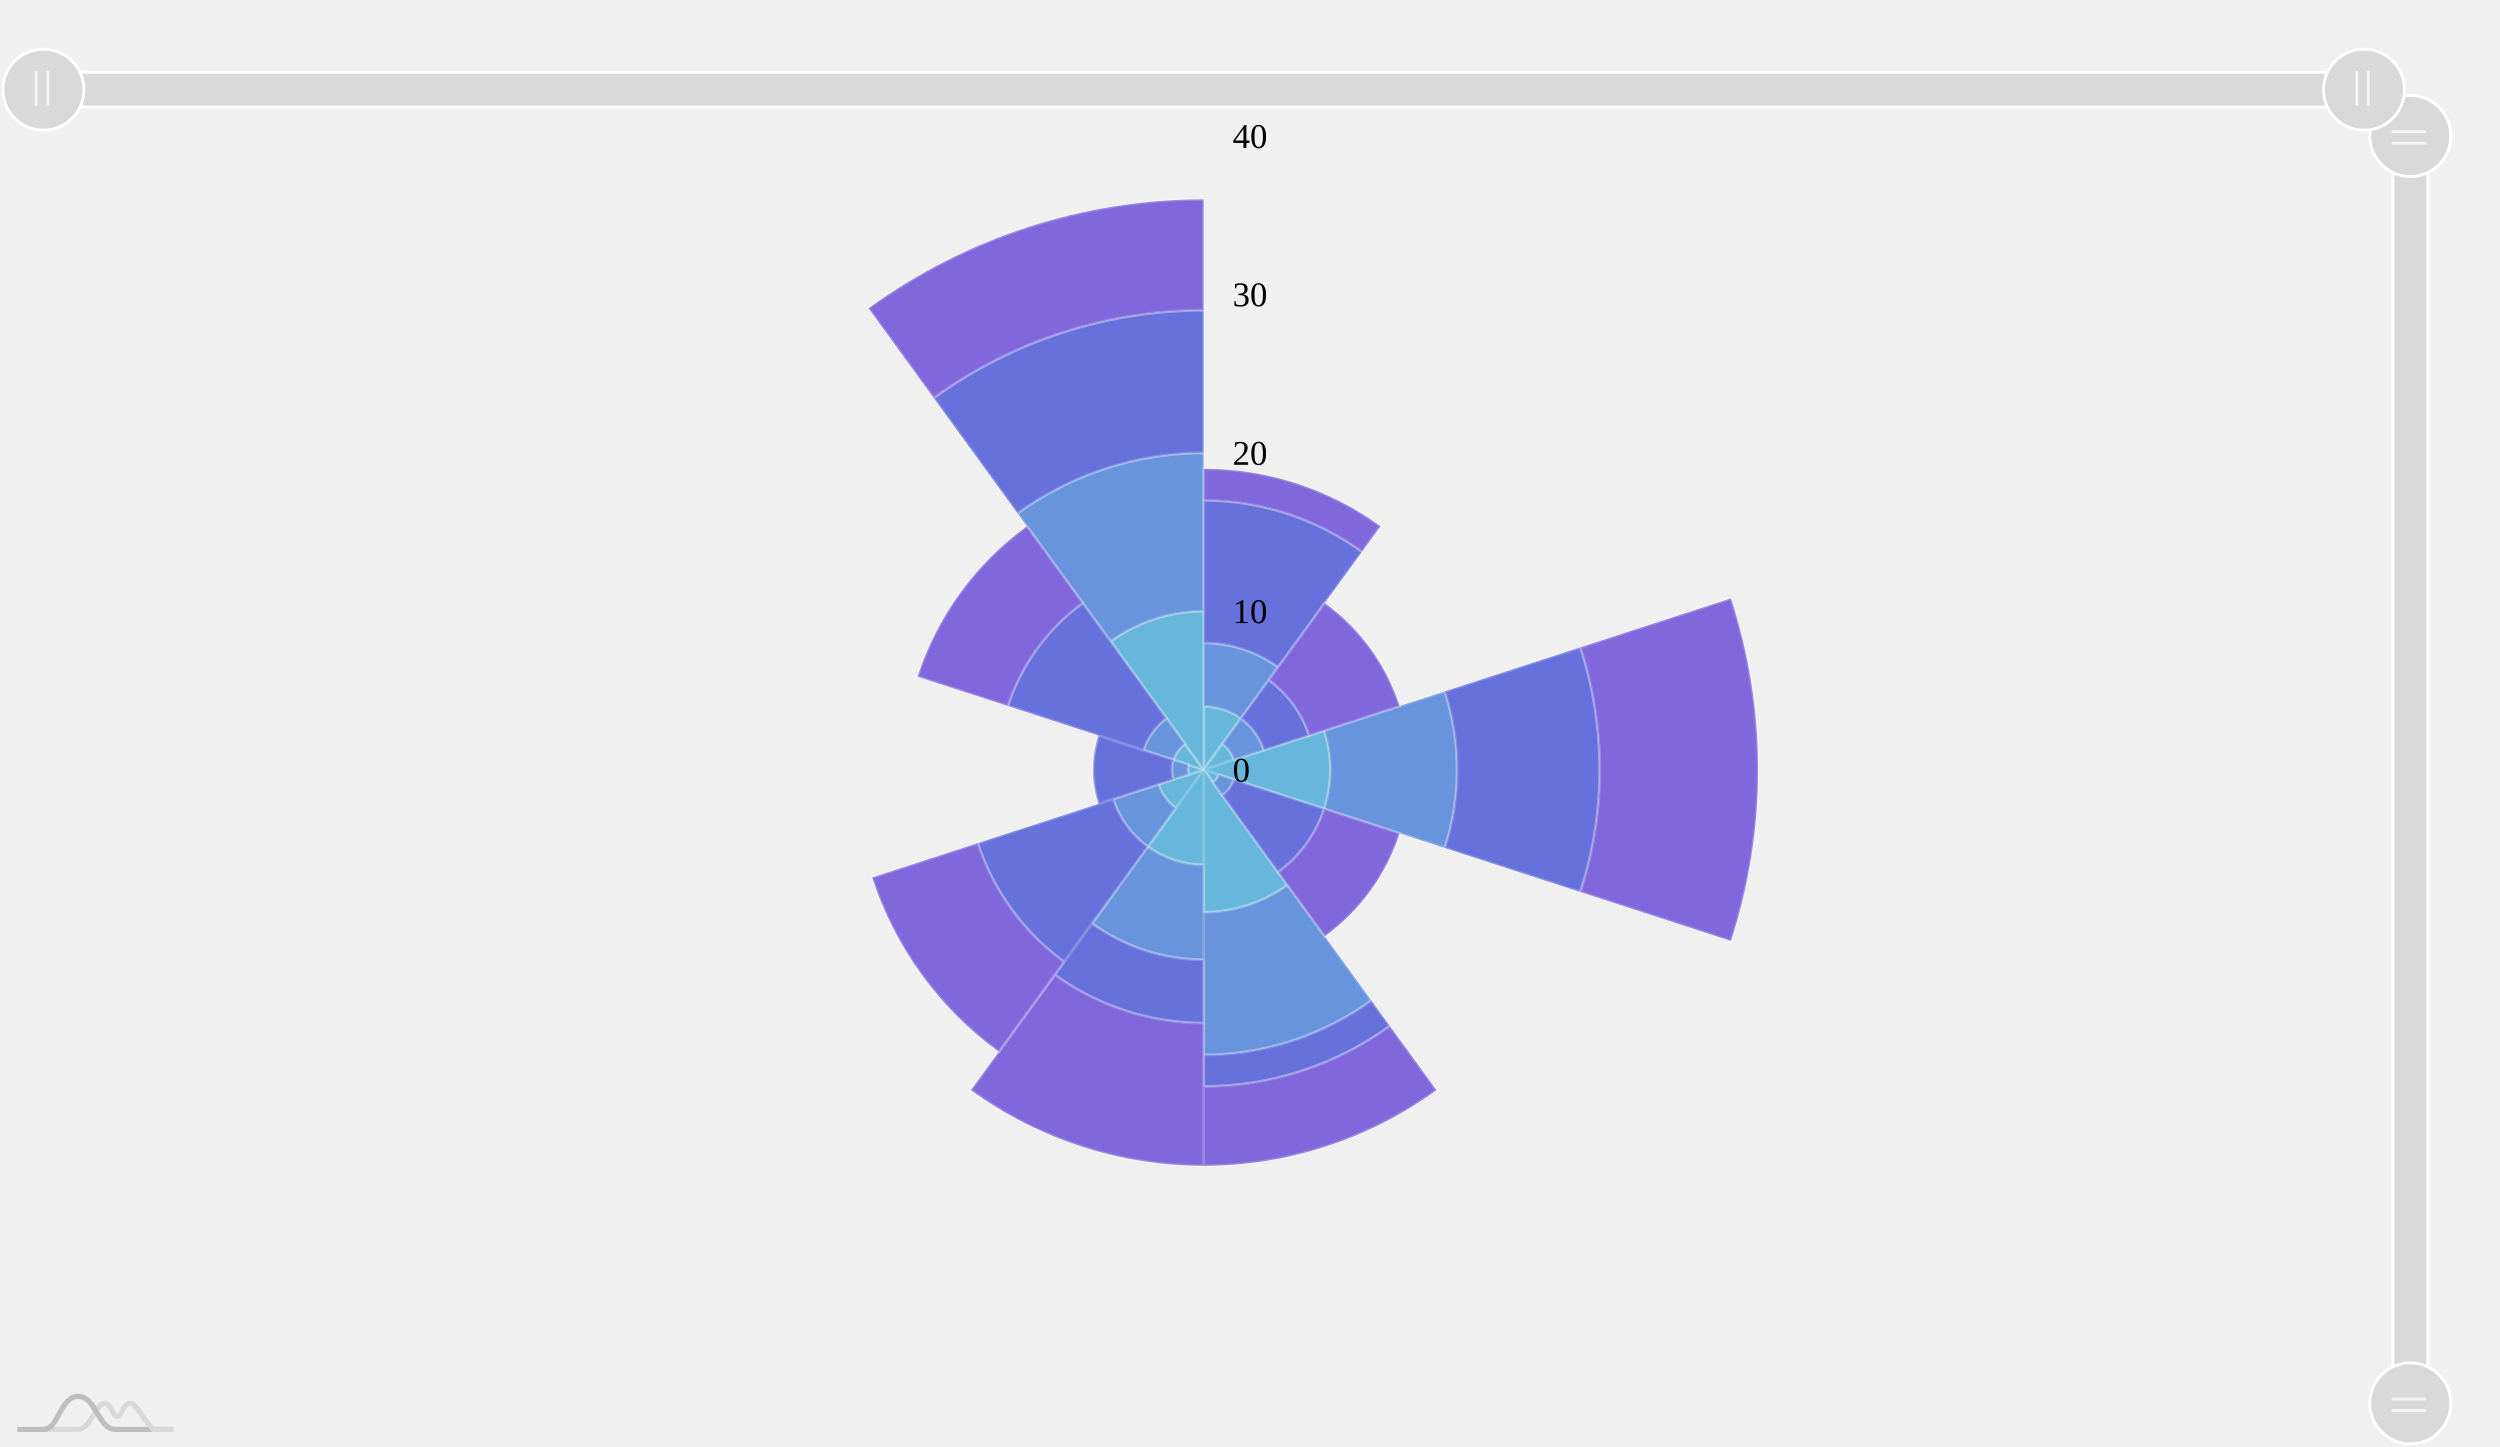
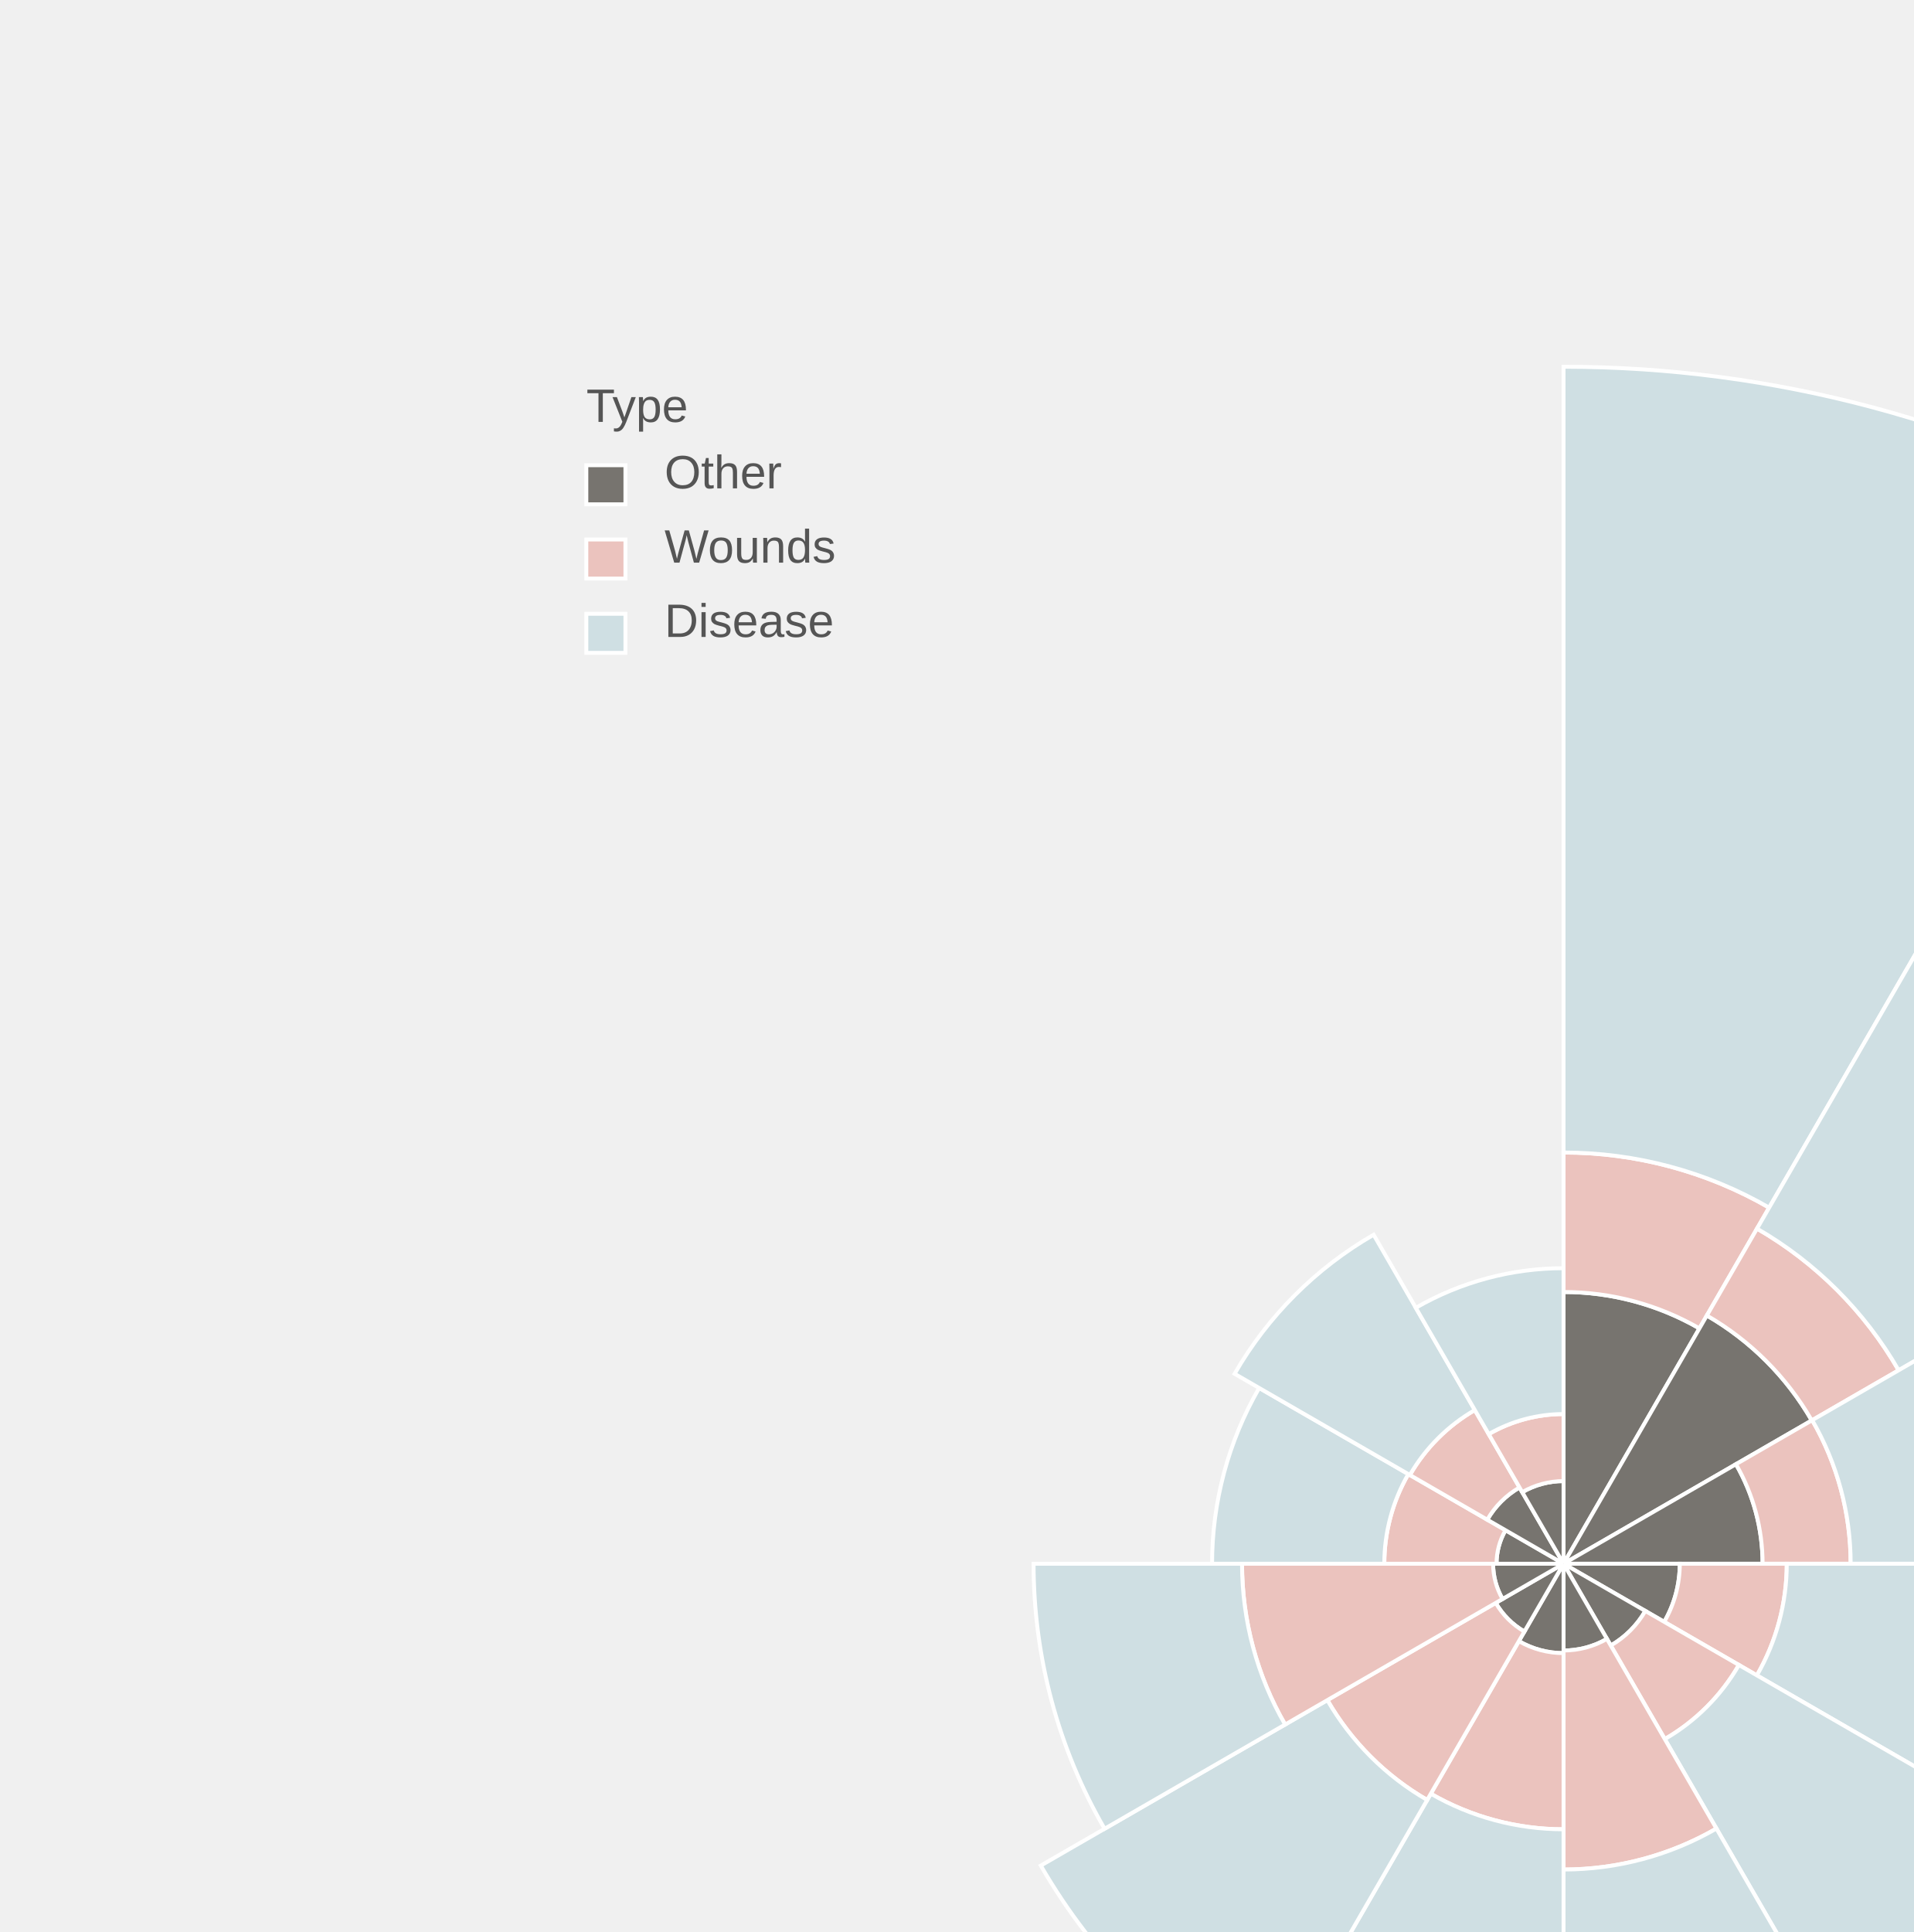
- <svg xmlns="http://www.w3.org/2000/svg" style="width:100%;height:100%;overflow:visible">
-   <defs>
-     <clipPath id="a">
-       <path d="M0 0h864v500H0z" />
-     </clipPath>
-     <clipPath id="b">
-       <path d="M0-219a219 219 0 0 1 0 438 219 219 0 0 1 0-438" />
-     </clipPath>
-     <clipPath id="c">
-       <path d="M0-219a219 219 0 0 1 0 438 219 219 0 0 1 0-438" />
-     </clipPath>
-     <clipPath id="d">
-       <path d="M0-219a219 219 0 0 1 0 438 219 219 0 0 1 0-438" />
-     </clipPath>
-     <clipPath id="e">
-       <path d="M0-219a219 219 0 0 1 0 438 219 219 0 0 1 0-438" />
-     </clipPath>
-     <clipPath id="f">
-       <path d="M0-219a219 219 0 0 1 0 438 219 219 0 0 1 0-438" />
-     </clipPath>
-     <filter id="g" width="200%" height="200%" x="-50%" y="-50%" filterUnits="objectBoundingBox">
-       <feGaussianBlur in="SourceGraphic" result="blurOut" stdDeviation="1.5" />
-       <feOffset dx="1" dy="1" result="offsetBlur" />
-       <feFlood flood-color="#000" flood-opacity=".5" />
-       <feComposite in2="offsetBlur" operator="in" />
-       <feMerge>
-         <feMergeNode />
-         <feMergeNode in="SourceGraphic" />
-       </feMerge>
-     </filter>
-     <filter id="h" width="120%" height="120%" x="-10%" y="-10%" filterUnits="objectBoundingBox">
-       <feColorMatrix type="saturate" values="0" />
-     </filter>
-     <filter id="j" width="200%" height="200%" x="-50%" y="-50%" filterUnits="objectBoundingBox">
-       <feGaussianBlur in="SourceGraphic" result="blurOut" stdDeviation="1.5" />
-       <feOffset dx="1" dy="1" result="offsetBlur" />
-       <feFlood flood-color="#000" flood-opacity=".5" />
-       <feComposite in2="offsetBlur" operator="in" />
-       <feMerge>
-         <feMergeNode />
-         <feMergeNode in="SourceGraphic" />
-       </feMerge>
-     </filter>
-     <filter id="k" width="200%" height="200%" x="-50%" y="-50%" filterUnits="objectBoundingBox">
-       <feGaussianBlur in="SourceGraphic" result="blurOut" stdDeviation="1.5" />
-       <feOffset dx="1" dy="1" result="offsetBlur" />
-       <feFlood flood-color="#000" flood-opacity=".5" />
-       <feComposite in2="offsetBlur" operator="in" />
-       <feMerge>
-         <feMergeNode />
-         <feMergeNode in="SourceGraphic" />
-       </feMerge>
-       <feGaussianBlur in="SourceGraphic" result="blurOut" stdDeviation="1.5" />
-       <feOffset dx="1" dy="1" result="offsetBlur" />
-       <feFlood flood-color="#000" flood-opacity=".5" />
-       <feComposite in2="offsetBlur" operator="in" />
-       <feMerge>
-         <feMergeNode />
-         <feMergeNode in="SourceGraphic" />
-       </feMerge>
-     </filter>
-     <filter id="l" width="200%" height="200%" x="-50%" y="-50%" filterUnits="objectBoundingBox">
-       <feGaussianBlur in="SourceGraphic" result="blurOut" stdDeviation="1.5" />
-       <feOffset dx="1" dy="1" result="offsetBlur" />
-       <feFlood flood-color="#000" flood-opacity=".5" />
-       <feComposite in2="offsetBlur" operator="in" />
-       <feMerge>
-         <feMergeNode />
-         <feMergeNode in="SourceGraphic" />
-       </feMerge>
-       <feGaussianBlur in="SourceGraphic" result="blurOut" stdDeviation="1.5" />
-       <feOffset dx="1" dy="1" result="offsetBlur" />
-       <feFlood flood-color="#000" flood-opacity=".5" />
-       <feComposite in2="offsetBlur" operator="in" />
-       <feMerge>
-         <feMergeNode />
-         <feMergeNode in="SourceGraphic" />
-       </feMerge>
-     </filter>
-     <filter id="m" width="200%" height="200%" x="-50%" y="-50%" filterUnits="objectBoundingBox">
-       <feGaussianBlur in="SourceGraphic" result="blurOut" stdDeviation="1.5" />
-       <feOffset dx="1" dy="1" result="offsetBlur" />
-       <feFlood flood-color="#000" flood-opacity=".5" />
-       <feComposite in2="offsetBlur" operator="in" />
-       <feMerge>
-         <feMergeNode />
-         <feMergeNode in="SourceGraphic" />
-       </feMerge>
-       <feGaussianBlur in="SourceGraphic" result="blurOut" stdDeviation="1.5" />
-       <feOffset dx="1" dy="1" result="offsetBlur" />
-       <feFlood flood-color="#000" flood-opacity=".5" />
-       <feComposite in2="offsetBlur" operator="in" />
-       <feMerge>
-         <feMergeNode />
-         <feMergeNode in="SourceGraphic" />
-       </feMerge>
-     </filter>
-     <linearGradient id="i" x1="1%" x2="99%" y1="59%" y2="41%">
-       <stop offset="0" stop-color="#474758" />
-       <stop offset=".75" stop-color="#474758" />
-       <stop offset=".755" stop-color="#3cabff" />
-     </linearGradient>
-   </defs>
-   <path fill="none" fill-opacity="0" d="M0 0h864v500H0z" />
-   <g aria-label="Chart" clip-path="url(&quot;#a&quot;)">
-     <g style="touch-action:none;user-select:none;-webkit-user-drag:none">
-       <path fill="none" fill-opacity="0" d="M15 47h802v438H15z" />
-       <g stroke="#fff" stroke-opacity="0">
-         <g aria-label="Series 1">
-           <g clip-path="url(&quot;#b&quot;)" transform="translate(416 266)">
-             <g fill="#67b7dc" stroke-opacity=".2">
-               <path d="M0 0v-21.9a21.9 21.9 0 0 1 12.873 4.183L0 0" />
-               <path d="m0 0 6.466-8.9a11 11 0 0 1 3.996 5.5L0 0M0 0l41.656-13.535a43.8 43.8 0 0 1 0 27.07L0 0M0 0l5.23 1.7a5.5 5.5 0 0 1-1.997 2.75L0 0" />
-               <path d="m0 0 28.978 39.885A49.3 49.3 0 0 1 0 49.3V0M0 0v32.9a32.9 32.9 0 0 1-19.338-6.283L0 0M0 0l-9.64 13.268a16.4 16.4 0 0 1-5.957-8.2L0 0" />
-               <path d="m0 0-5.23 1.7a5.5 5.5 0 0 1 0-3.4L0 0" />
-               <path d="m0 0-10.462-3.4a11 11 0 0 1 3.996-5.5L0 0" />
-               <path d="m0 0-32.21-44.334A54.8 54.8 0 0 1 0-54.8V0" />
-             </g>
-           </g>
-         </g>
-         <g aria-label="Series 2">
-           <g clip-path="url(&quot;#c&quot;)" transform="translate(416 266)">
-             <g fill="#6794dc" stroke-opacity=".2">
-               <path d="M0-21.9v-21.9a43.8 43.8 0 0 1 25.745 8.365L12.872-17.717A21.9 21.9 0 0 0 0-21.9M6.466-8.9l6.407-8.818a21.9 21.9 0 0 1 7.955 10.95L10.462-3.399a11 11 0 0 0-3.996-5.5M41.656-13.535 83.313-27.07a87.6 87.6 0 0 1 0 54.14L41.656 13.535a43.8 43.8 0 0 0 0-27.07M5.23 1.7l5.232 1.7a11 11 0 0 1-3.996 5.5L3.233 4.45A5.5 5.5 0 0 0 5.23 1.7M28.978 39.885l28.978 39.884A98.6 98.6 0 0 1 0 98.6V49.3a49.3 49.3 0 0 0 28.978-9.415M0 32.9v32.8a65.7 65.7 0 0 1-38.617-12.548l19.279-26.535A32.9 32.9 0 0 0 0 32.9" />
-               <path d="m-9.64 13.268-9.698 13.349a32.9 32.9 0 0 1-11.952-16.45l15.693-5.1a16.4 16.4 0 0 0 5.957 8.2M-5.23 1.7l-5.232 1.7a11 11 0 0 1 0-6.8l5.231 1.7a5.5 5.5 0 0 0 0 3.4" />
-               <path d="m-10.462-3.4-10.366-3.368a21.9 21.9 0 0 1 7.955-10.95l6.407 8.819a11 11 0 0 0-3.996 5.5M-32.21-44.334l-32.152-44.253A109.5 109.5 0 0 1 0-109.5v54.7a54.8 54.8 0 0 0-32.21 10.466" />
-             </g>
-           </g>
-         </g>
-         <g aria-label="Series 3">
-           <g clip-path="url(&quot;#d&quot;)" transform="translate(416 266)">
-             <g fill="#6771dc" stroke-opacity=".2">
-               <path d="M0-43.8v-49.3a93.1 93.1 0 0 1 54.723 17.78L25.745-35.434A43.8 43.8 0 0 0 0-43.8M12.873-17.718l9.64-13.267a38.3 38.3 0 0 1 13.912 19.15L20.828-6.767a21.9 21.9 0 0 0-7.955-10.95M83.313-27.07 130.2-42.304a136.9 136.9 0 0 1 0 84.609L83.313 27.07a87.6 87.6 0 0 0 0-54.14M10.462 3.4l31.194 10.135a43.8 43.8 0 0 1-15.911 21.9L6.465 8.899a11 11 0 0 0 3.997-5.5M57.956 79.77l6.406 8.817A109.5 109.5 0 0 1 0 109.5V98.6a98.6 98.6 0 0 0 57.956-18.83M0 65.7v21.9a87.6 87.6 0 0 1-51.49-16.73l12.873-17.718A65.7 65.7 0 0 0 0 65.7M-19.338 26.617l-28.92 39.803a82.1 82.1 0 0 1-29.824-41.05l46.792-15.203a32.9 32.9 0 0 0 11.952 16.45M-10.462 3.4l-25.963 8.435a38.3 38.3 0 0 1 0-23.67L-10.462-3.4a11 11 0 0 0 0 6.798M-20.828-6.768l-46.887-15.234a71.2 71.2 0 0 1 25.865-35.6l28.977 39.884a21.9 21.9 0 0 0-7.955 10.95M-64.362-88.587l-28.978-39.885A158.8 158.8 0 0 1 0-158.8v49.3a109.5 109.5 0 0 0-64.362 20.913" />
-             </g>
-           </g>
-         </g>
-         <g aria-label="Series 4">
-           <g clip-path="url(&quot;#e&quot;)" transform="translate(416 266)">
-             <g fill="#8067dc" stroke-opacity=".2">
-               <path d="M0-93.1V-104a104 104 0 0 1 61.13 19.862l-6.407 8.819A93.1 93.1 0 0 0 0-93.1M22.512-30.985 41.85-57.602a71.2 71.2 0 0 1 25.865 35.6l-31.29 10.167a38.3 38.3 0 0 0-13.913-19.15M130.2-42.304l52.022-16.904a191.6 191.6 0 0 1 0 118.416L130.2 42.304a136.9 136.9 0 0 0 0-84.609M41.656 13.535l26.06 8.467a71.2 71.2 0 0 1-25.866 35.6L25.745 35.435a43.8 43.8 0 0 0 15.911-21.9M64.362 88.587l16.106 22.167A136.9 136.9 0 0 1 0 136.9v-27.4a109.5 109.5 0 0 0 64.362-20.913M0 87.6v49.3a136.9 136.9 0 0 1-80.468-26.146L-51.49 70.87A87.6 87.6 0 0 0 0 87.6" />
-               <path d="m-48.257 66.42-22.571 31.067a120.5 120.5 0 0 1-43.774-60.25l36.52-11.867a82.1 82.1 0 0 0 29.825 41.05M-36.425 11.835a38.3 38.3 0 0 1 0-23.67 38.3 38.3 0 0 0 0 23.67M-67.715-22.002-98.91-32.138a104 104 0 0 1 37.78-52l19.28 26.536a71.2 71.2 0 0 0-25.865 35.6M-93.34-128.472l-22.513-30.985A197.1 197.1 0 0 1 0-197.1v38.3a158.8 158.8 0 0 0-93.34 30.328" />
-             </g>
-           </g>
-         </g>
+ <svg id="svgElement" style="display: block; background: rgb(255, 250, 252);">
+   <g id="scene0">
+     <g id="collection0" class="collection0">
+       <g id="collection1" class="collection1">
+         <path id="pie12" class="pie0" d="M 400, 400 L 434.756, 339.8 A 69.512 69.512 30 0 0 400 330.488 L 400, 400 A 0 0 30 0 1 400 400" style="fill: rgb(119, 116, 111); stroke: white; stroke-width: 1; opacity: 1; stroke-dasharray: none;" />
+         <g id="pie12-vertices" />
+         <path id="arc0" class="pie0" d="M 434.756, 339.8 L 452.594, 308.904 A 105.189 105.189 30 0 0 400 294.811 L 400, 330.488 A 69.512 69.512 30 0 1 434.756 339.8" style="fill: rgb(235, 195, 190); stroke: white; stroke-width: 1; opacity: 1; stroke-dasharray: none;" />
+         <g id="arc0-vertices" />
+         <path id="arc1" class="pie0" d="M 452.594, 308.904 L 553.094, 134.833 A 306.189 306.189 30 0 0 400 93.811 L 400, 294.811 A 105.189 105.189 30 0 1 452.594 308.904" style="fill: rgb(207, 223, 227); stroke: white; stroke-width: 1; opacity: 1; stroke-dasharray: none;" />
+         <g id="arc1-vertices" />
      </g>
-       <g aria-hidden="true">
-         <path fill="none" stroke="none" stroke-opacity="0" d="M0-219a219 219 0 0 1 0 438 219 219 0 0 1 0-438" style="pointer-events:none" transform="translate(415.5 265.5)" />
+       <g id="collection2" class="collection1">
+         <path id="pie13" class="pie0" d="M 400, 400 L 463.496, 363.341 A 73.319 73.319 30 0 0 436.659 336.504 L 400, 400 A 0 0 30 0 1 400 400" style="fill: rgb(119, 116, 111); stroke: white; stroke-width: 1; opacity: 1; stroke-dasharray: none;" />
+         <g id="pie13-vertices" />
+         <path id="arc2" class="pie0" d="M 463.496, 363.341 L 485.724, 350.507 A 98.986 98.986 30 0 0 449.493 314.276 L 436.659, 336.504 A 73.319 73.319 30 0 1 463.496 363.341" style="fill: rgb(235, 195, 190); stroke: white; stroke-width: 1; opacity: 1; stroke-dasharray: none;" />
+         <g id="arc2-vertices" />
+         <path id="arc3" class="pie0" d="M 485.724, 350.507 L 638.364, 262.381 A 275.239 275.239 30 0 0 537.619 161.636 L 449.493, 314.276 A 98.986 98.986 30 0 1 485.724 350.507" style="fill: rgb(207, 223, 227); stroke: white; stroke-width: 1; opacity: 1; stroke-dasharray: none;" />
+         <g id="arc3-vertices" />
      </g>
-       <g aria-hidden="true">
-         <text y="18" dy="-4.86" style="user-select:none" transform="translate(426 257)">
-           <tspan>0</tspan>
-         </text>
-         <text y="18" dy="-4.86" style="user-select:none" transform="translate(426 202.2)">
-           <tspan>10</tspan>
-         </text>
-         <text y="18" dy="-4.86" style="user-select:none" transform="translate(426 147.5)">
-           <tspan>20</tspan>
-         </text>
-         <text y="18" dy="-4.86" style="user-select:none" transform="translate(426 92.7)">
-           <tspan>30</tspan>
-         </text>
-         <text y="18" dy="-4.86" style="user-select:none" transform="translate(426 38)">
-           <tspan>40</tspan>
-         </text>
-         <path fill="none" stroke="none" stroke-opacity="0" d="M0 0v-219" style="pointer-events:none" transform="translate(415.5 265.5)" />
+       <g id="collection3" class="collection1">
+         <path id="pie14" class="pie0" d="M 400, 400 L 450.918, 400 A 50.918 50.918 30 0 0 444.097 374.541 L 400, 400 A 0 0 30 0 1 400 400" style="fill: rgb(119, 116, 111); stroke: white; stroke-width: 1; opacity: 1; stroke-dasharray: none;" />
+         <g id="pie14-vertices" />
+         <path id="arc4" class="pie0" d="M 450.918, 400 L 473.45, 400 A 73.45 73.45 30 0 0 463.609 363.275 L 444.097, 374.541 A 50.918 50.918 30 0 1 450.918 400" style="fill: rgb(235, 195, 190); stroke: white; stroke-width: 1; opacity: 1; stroke-dasharray: none;" />
+         <g id="arc4-vertices" />
+         <path id="arc5" class="pie0" d="M 473.45, 400 L 606.576, 400 A 206.576 206.576 30 0 0 578.9 296.712 L 463.609, 363.275 A 73.45 73.45 30 0 1 473.45 400" style="fill: rgb(207, 223, 227); stroke: white; stroke-width: 1; opacity: 1; stroke-dasharray: none;" />
+         <g id="arc5-vertices" />
+       </g>
+       <g id="collection4" class="collection1">
+         <path id="pie15" class="pie0" d="M 400, 400 L 425.753, 414.868 A 29.737 29.737 30 0 0 429.737 400 L 400, 400 A 0 0 30 0 1 400 400" style="fill: rgb(119, 116, 111); stroke: white; stroke-width: 1; opacity: 1; stroke-dasharray: none;" />
+         <g id="pie15-vertices" />
+         <path id="arc6" class="pie0" d="M 425.753, 414.868 L 449.456, 428.553 A 57.107 57.107 30 0 0 457.107 400 L 429.737, 400 A 29.737 29.737 30 0 1 425.753 414.868" style="fill: rgb(235, 195, 190); stroke: white; stroke-width: 1; opacity: 1; stroke-dasharray: none;" />
+         <g id="arc6-vertices" />
+         <path id="arc7" class="pie0" d="M 449.456, 428.553 L 522.315, 470.618 A 141.237 141.237 30 0 0 541.237 400 L 457.107, 400 A 57.107 57.107 30 0 1 449.456 428.553" style="fill: rgb(207, 223, 227); stroke: white; stroke-width: 1; opacity: 1; stroke-dasharray: none;" />
+         <g id="arc7-vertices" />
+       </g>
+       <g id="collection5" class="collection1">
+         <path id="pie16" class="pie0" d="M 400, 400 L 412.076, 420.917 A 24.152 24.152 30 0 0 420.917 412.076 L 400, 400 A 0 0 30 0 1 400 400" style="fill: rgb(119, 116, 111); stroke: white; stroke-width: 1; opacity: 1; stroke-dasharray: none;" />
+         <g id="pie16-vertices" />
+         <path id="arc8" class="pie0" d="M 412.076, 420.917 L 425.898, 444.857 A 51.796 51.796 30 0 0 444.857 425.898 L 420.917, 412.076 A 24.152 24.152 30 0 1 412.076 420.917" style="fill: rgb(235, 195, 190); stroke: white; stroke-width: 1; opacity: 1; stroke-dasharray: none;" />
+         <g id="arc8-vertices" />
+         <path id="arc9" class="pie0" d="M 425.898, 444.857 L 469.292, 520.018 A 138.585 138.585 30 0 0 520.018 469.292 L 444.857, 425.898 A 51.796 51.796 30 0 1 425.898 444.857" style="fill: rgb(207, 223, 227); stroke: white; stroke-width: 1; opacity: 1; stroke-dasharray: none;" />
+         <g id="arc9-vertices" />
+       </g>
+       <g id="collection6" class="collection1">
+         <path id="pie17" class="pie0" d="M 400, 400 L 400, 422.192 A 22.192 22.192 30 0 0 411.096 419.219 L 400, 400 A 0 0 30 0 1 400 400" style="fill: rgb(119, 116, 111); stroke: white; stroke-width: 1; opacity: 1; stroke-dasharray: none;" />
+         <g id="pie17-vertices" />
+         <path id="arc10" class="pie0" d="M 400, 422.192 L 400, 478.219 A 78.219 78.219 30 0 0 439.109 467.739 L 411.096, 419.219 A 22.192 22.192 30 0 1 400 422.192" style="fill: rgb(235, 195, 190); stroke: white; stroke-width: 1; opacity: 1; stroke-dasharray: none;" />
+         <g id="arc10-vertices" />
+         <path id="arc11" class="pie0" d="M 400, 478.219 L 400, 587.01 A 187.01 187.01 30 0 0 493.505 561.955 L 439.109, 467.739 A 78.219 78.219 30 0 1 400 478.219" style="fill: rgb(207, 223, 227); stroke: white; stroke-width: 1; opacity: 1; stroke-dasharray: none;" />
+         <g id="arc11-vertices" />
+       </g>
+       <g id="collection7" class="collection1">
+         <path id="pie18" class="pie0" d="M 400, 400 L 388.567, 419.802 A 22.865 22.865 30 0 0 400 422.865 L 400, 400 A 0 0 30 0 1 400 400" style="fill: rgb(119, 116, 111); stroke: white; stroke-width: 1; opacity: 1; stroke-dasharray: none;" />
+         <g id="pie18-vertices" />
+         <path id="arc12" class="pie0" d="M 388.567, 419.802 L 366.037, 458.825 A 67.926 67.926 30 0 0 400 467.926 L 400, 422.865 A 22.865 22.865 30 0 1 388.567 419.802" style="fill: rgb(235, 195, 190); stroke: white; stroke-width: 1; opacity: 1; stroke-dasharray: none;" />
+         <g id="arc12-vertices" />
+         <path id="arc13" class="pie0" d="M 366.037, 458.825 L 328.341, 524.117 A 143.318 143.318 30 0 0 400 543.318 L 400, 467.926 A 67.926 67.926 30 0 1 366.037 458.825" style="fill: rgb(207, 223, 227); stroke: white; stroke-width: 1; opacity: 1; stroke-dasharray: none;" />
+         <g id="arc13-vertices" />
+       </g>
+       <g id="collection8" class="collection1">
+         <path id="pie19" class="pie0" d="M 400, 400 L 382.652, 410.016 A 20.031 20.031 30 0 0 389.984 417.348 L 400, 400 A 0 0 30 0 1 400 400" style="fill: rgb(119, 116, 111); stroke: white; stroke-width: 1; opacity: 1; stroke-dasharray: none;" />
+         <g id="pie19-vertices" />
+         <path id="arc14" class="pie0" d="M 382.652, 410.016 L 339.573, 434.887 A 69.775 69.775 30 0 0 365.113 460.427 L 389.984, 417.348 A 20.031 20.031 30 0 1 382.652 410.016" style="fill: rgb(235, 195, 190); stroke: white; stroke-width: 1; opacity: 1; stroke-dasharray: none;" />
+         <g id="arc14-vertices" />
+         <path id="arc15" class="pie0" d="M 339.573, 434.887 L 266.263, 477.213 A 154.426 154.426 30 0 0 322.787 533.737 L 365.113, 460.427 A 69.775 69.775 30 0 1 339.573 434.887" style="fill: rgb(207, 223, 227); stroke: white; stroke-width: 1; opacity: 1; stroke-dasharray: none;" />
+         <g id="arc15-vertices" />
+       </g>
+       <g id="collection9" class="collection1">
+         <path id="pie20" class="pie0" d="M 400, 400 L 381.978, 400 A 18.022 18.022 30 0 0 384.392 409.011 L 400, 400 A 0 0 30 0 1 400 400" style="fill: rgb(119, 116, 111); stroke: white; stroke-width: 1; opacity: 1; stroke-dasharray: none;" />
+         <g id="pie20-vertices" />
+         <path id="arc16" class="pie0" d="M 381.978, 400 L 317.744, 400 A 82.256 82.256 30 0 0 328.764 441.128 L 384.392, 409.011 A 18.022 18.022 30 0 1 381.978 400" style="fill: rgb(235, 195, 190); stroke: white; stroke-width: 1; opacity: 1; stroke-dasharray: none;" />
+         <g id="arc16-vertices" />
+         <path id="arc17" class="pie0" d="M 317.744, 400 L 264.417, 400 A 135.583 135.583 30 0 0 282.581 467.792 L 328.764, 441.128 A 82.256 82.256 30 0 1 317.744 400" style="fill: rgb(207, 223, 227); stroke: white; stroke-width: 1; opacity: 1; stroke-dasharray: none;" />
+         <g id="arc17-vertices" />
+       </g>
+       <g id="collection10" class="collection1">
+         <path id="pie21" class="pie0" d="M 400, 400 L 385.149, 391.426 A 17.149 17.149 30 0 0 382.851 400 L 400, 400 A 0 0 30 0 1 400 400" style="fill: rgb(119, 116, 111); stroke: white; stroke-width: 1; opacity: 1; stroke-dasharray: none;" />
+         <g id="pie21-vertices" />
+         <path id="arc18" class="pie0" d="M 385.149, 391.426 L 360.285, 377.071 A 45.858 45.858 30 0 0 354.142 400 L 382.851, 400 A 17.149 17.149 30 0 1 385.149 391.426" style="fill: rgb(235, 195, 190); stroke: white; stroke-width: 1; opacity: 1; stroke-dasharray: none;" />
+         <g id="arc18-vertices" />
+         <path id="arc19" class="pie0" d="M 360.285, 377.071 L 322.126, 355.039 A 89.921 89.921 30 0 0 310.079 400 L 354.142, 400 A 45.858 45.858 30 0 1 360.285 377.071" style="fill: rgb(207, 223, 227); stroke: white; stroke-width: 1; opacity: 1; stroke-dasharray: none;" />
+         <g id="arc19-vertices" />
+       </g>
+       <g id="collection11" class="collection1">
+         <path id="pie22" class="pie0" d="M 400, 400 L 388.734, 380.487 A 22.531 22.531 30 0 0 380.487 388.734 L 400, 400 A 0 0 30 0 1 400 400" style="fill: rgb(119, 116, 111); stroke: white; stroke-width: 1; opacity: 1; stroke-dasharray: none;" />
+         <g id="pie22-vertices" />
+         <path id="arc20" class="pie0" d="M 388.734, 380.487 L 377.302, 360.685 A 45.397 45.397 30 0 0 360.685 377.302 L 380.487, 388.734 A 22.531 22.531 30 0 1 388.734 380.487" style="fill: rgb(235, 195, 190); stroke: white; stroke-width: 1; opacity: 1; stroke-dasharray: none;" />
+         <g id="arc20-vertices" />
+         <path id="arc21" class="pie0" d="M 377.302, 360.685 L 351.411, 315.841 A 97.178 97.178 30 0 0 315.841 351.411 L 360.685, 377.302 A 45.397 45.397 30 0 1 377.302 360.685" style="fill: rgb(207, 223, 227); stroke: white; stroke-width: 1; opacity: 1; stroke-dasharray: none;" />
+         <g id="arc21-vertices" />
+       </g>
+       <g id="collection12" class="collection1">
+         <path id="pie23" class="pie0" d="M 400, 400 L 400, 378.859 A 21.141 21.141 30 0 0 389.43 381.692 L 400, 400 A 0 0 30 0 1 400 400" style="fill: rgb(119, 116, 111); stroke: white; stroke-width: 1; opacity: 1; stroke-dasharray: none;" />
+         <g id="pie23-vertices" />
+         <path id="arc22" class="pie0" d="M 400, 378.859 L 400, 361.711 A 38.289 38.289 30 0 0 380.855 366.841 L 389.43, 381.692 A 21.141 21.141 30 0 1 400 378.859" style="fill: rgb(235, 195, 190); stroke: white; stroke-width: 1; opacity: 1; stroke-dasharray: none;" />
+         <g id="arc22-vertices" />
+         <path id="arc23" class="pie0" d="M 400, 361.711 L 400, 324.401 A 75.599 75.599 30 0 0 362.201 334.53 L 380.855, 366.841 A 38.289 38.289 30 0 1 400 361.711" style="fill: rgb(207, 223, 227); stroke: white; stroke-width: 1; opacity: 1; stroke-dasharray: none;" />
+         <g id="arc23-vertices" />
      </g>
    </g>
-     <g aria-controls="id-22" aria-labelledby="id-360-title" aria-orientation="vertical" aria-valuemax="100" aria-valuemin="0" aria-valuenow="0" aria-valuetext="From 0 to 40" transform="translate(827 47)">
-       <path fill="#f3f3f3" fill-opacity=".5" d="M6 0a6 6 0 0 1 6 6v426a6 6 0 0 1-6 6 6 6 0 0 1-6-6V6a6 6 0 0 1 6-6Z" />
-       <g aria-describedby="id-374-description" aria-labelledby="id-374-title" aria-live="polite" aria-valuemax="100" aria-valuemin="0" aria-valuenow="0" aria-valuetext="From 0 to 40" style="touch-action:none;user-select:none;-webkit-user-drag:none;cursor:-webkit-grab" tabindex="0" transform="translate(6)">
-         <path fill="#d9d9d9" stroke="#fff" d="M0 0a6 6 0 0 1 6 6v426a6 6 0 0 1-6 6 6 6 0 0 1-6-6V6a6 6 0 0 1 6-6Z" />
-       </g>
-       <g aria-describedby="id-362-description" aria-labelledby="id-362-title" aria-valuemax="100" aria-valuemin="0" aria-valuenow="0" aria-valuetext="To 40" style="touch-action:none;user-select:none;-webkit-user-drag:none;cursor:ns-resize" tabindex="0" transform="translate(6 438)">
-         <path fill="#d9d9d9" stroke="#fff" d="M0-14A14 14 0 0 1 14 0 14 14 0 0 1 0 14 14 14 0 0 1-14 0 14 14 0 0 1 0-14Z" />
-         <path stroke="#fff" stroke-opacity=".7" d="M-2-6V6M2-6V6" style="pointer-events:none" transform="rotate(-90 0 .5)" />
-       </g>
-       <g aria-describedby="id-368-description" aria-labelledby="id-368-title" aria-valuemax="100" aria-valuemin="0" aria-valuenow="100" aria-valuetext="From 0" style="touch-action:none;user-select:none;-webkit-user-drag:none;cursor:ns-resize" tabindex="0" transform="translate(6)">
-         <path fill="#d9d9d9" stroke="#fff" d="M0-14A14 14 0 0 1 14 0 14 14 0 0 1 0 14 14 14 0 0 1-14 0 14 14 0 0 1 0-14Z" />
-         <path stroke="#fff" stroke-opacity=".7" d="M-2-6V6M2-6V6" style="pointer-events:none" transform="rotate(-90 0 .5)" />
-       </g>
-     </g>
-     <g aria-controls="id-22" aria-labelledby="id-339-title" aria-orientation="horizontal" aria-valuemax="100" aria-valuemin="0" aria-valuenow="0" aria-valuetext="From 0 to 9" transform="translate(15 25)">
-       <path fill="#f3f3f3" fill-opacity=".5" d="M6 0h790a6 6 0 0 1 6 6 6 6 0 0 1-6 6H6a6 6 0 0 1-6-6 6 6 0 0 1 6-6Z" />
-       <g aria-describedby="id-353-description" aria-labelledby="id-353-title" aria-live="polite" aria-valuemax="100" aria-valuemin="0" aria-valuenow="0" aria-valuetext="From 0 to 9" style="touch-action:none;user-select:none;-webkit-user-drag:none;cursor:-webkit-grab" tabindex="0" transform="translate(0 6)">
-         <path fill="#d9d9d9" stroke="#fff" d="M6-6h790a6 6 0 0 1 6 6 6 6 0 0 1-6 6H6a6 6 0 0 1-6-6 6 6 0 0 1 6-6Z" />
-       </g>
-       <g aria-describedby="id-341-description" aria-labelledby="id-341-title" aria-valuemax="100" aria-valuemin="0" aria-valuenow="0" aria-valuetext="From 0" style="touch-action:none;user-select:none;-webkit-user-drag:none;cursor:ew-resize" tabindex="0" transform="translate(0 6)">
-         <path fill="#d9d9d9" stroke="#fff" d="M0-14A14 14 0 0 1 14 0 14 14 0 0 1 0 14 14 14 0 0 1-14 0 14 14 0 0 1 0-14Z" />
-         <path stroke="#fff" stroke-opacity=".7" d="M-2-6V6M2-6V6" style="pointer-events:none" transform="translate(-.5 -.5)" />
-       </g>
-       <g aria-describedby="id-347-description" aria-labelledby="id-347-title" aria-valuemax="100" aria-valuemin="0" aria-valuenow="100" aria-valuetext="To 9" style="touch-action:none;user-select:none;-webkit-user-drag:none;cursor:ew-resize" tabindex="0" transform="translate(802 6)">
-         <path fill="#d9d9d9" stroke="#fff" d="M0-14A14 14 0 0 1 14 0 14 14 0 0 1 0 14 14 14 0 0 1-14 0 14 14 0 0 1 0-14Z" />
-         <path stroke="#fff" stroke-opacity=".7" d="M-2-6V6M2-6V6" style="pointer-events:none" transform="translate(-.5 -.5)" />
+     <g id="legend0">
+       <text text-anchor="start" alignment-baseline="text-before-edge" dominant-baseline="text-before-edge" x="150" y="100" style="fill: rgb(85, 85, 85); font-size: 12px; font-family: Arial, sans-serif; font-weight: normal;">Type</text>
+       <g id="collection13" class="collection13">
+         <g id="glyph0" class="glyph0">
+           <rect id="rect0" class="rect0" x="150" y="119" width="10" height="10" style="fill: rgb(119, 116, 111); stroke: white; stroke-width: 1; opacity: 1; stroke-dasharray: none;" />
+           <g id="rect0-vertices" />
+           <text id="pointText0" class="pointText0" text-anchor="start" alignment-baseline="text-before-edge" dominant-baseline="text-before-edge" x="170" y="117" style="fill: rgb(85, 85, 85); font-size: 12px; font-family: Arial, sans-serif; font-weight: normal;">Other</text>
+         </g>
+         <g id="glyph1" class="glyph0">
+           <rect id="rect1" class="rect0" x="150" y="138" width="10" height="10" style="fill: rgb(235, 195, 190); stroke: white; stroke-width: 1; opacity: 1; stroke-dasharray: none;" />
+           <g id="rect1-vertices" />
+           <text id="pointText1" class="pointText0" text-anchor="start" alignment-baseline="text-before-edge" dominant-baseline="text-before-edge" x="170" y="136" style="fill: rgb(85, 85, 85); font-size: 12px; font-family: Arial, sans-serif; font-weight: normal;">Wounds</text>
+         </g>
+         <g id="glyph2" class="glyph0">
+           <rect id="rect2" class="rect0" x="150" y="157" width="10" height="10" style="fill: rgb(207, 223, 227); stroke: white; stroke-width: 1; opacity: 1; stroke-dasharray: none;" />
+           <g id="rect2-vertices" />
+           <text id="pointText2" class="pointText0" text-anchor="start" alignment-baseline="text-before-edge" dominant-baseline="text-before-edge" x="170" y="155" style="fill: rgb(85, 85, 85); font-size: 12px; font-family: Arial, sans-serif; font-weight: normal;">Disease</text>
+         </g>
      </g>
    </g>
  </g>
-   <g aria-labelledby="id-68-title" filter="url(&quot;#h&quot;)" opacity=".3" style="cursor:pointer" transform="translate(0 479)">
-     <g fill="none" stroke-width="1.8">
-       <path stroke="#3cabff" d="M15 15h12c4.2 0 6.3-9 9-9s2.7 4.5 4.5 4.5c1.8 0 1.8-4.5 4.5-4.5s6 9 9 9h6" />
-       <path stroke="url(&quot;#i&quot;)" d="M6 15h9c5.25 0 5.775-11.4 12-11.4S33.9 15 39.9 15H60" />
-     </g>
-   </g>
</svg>
